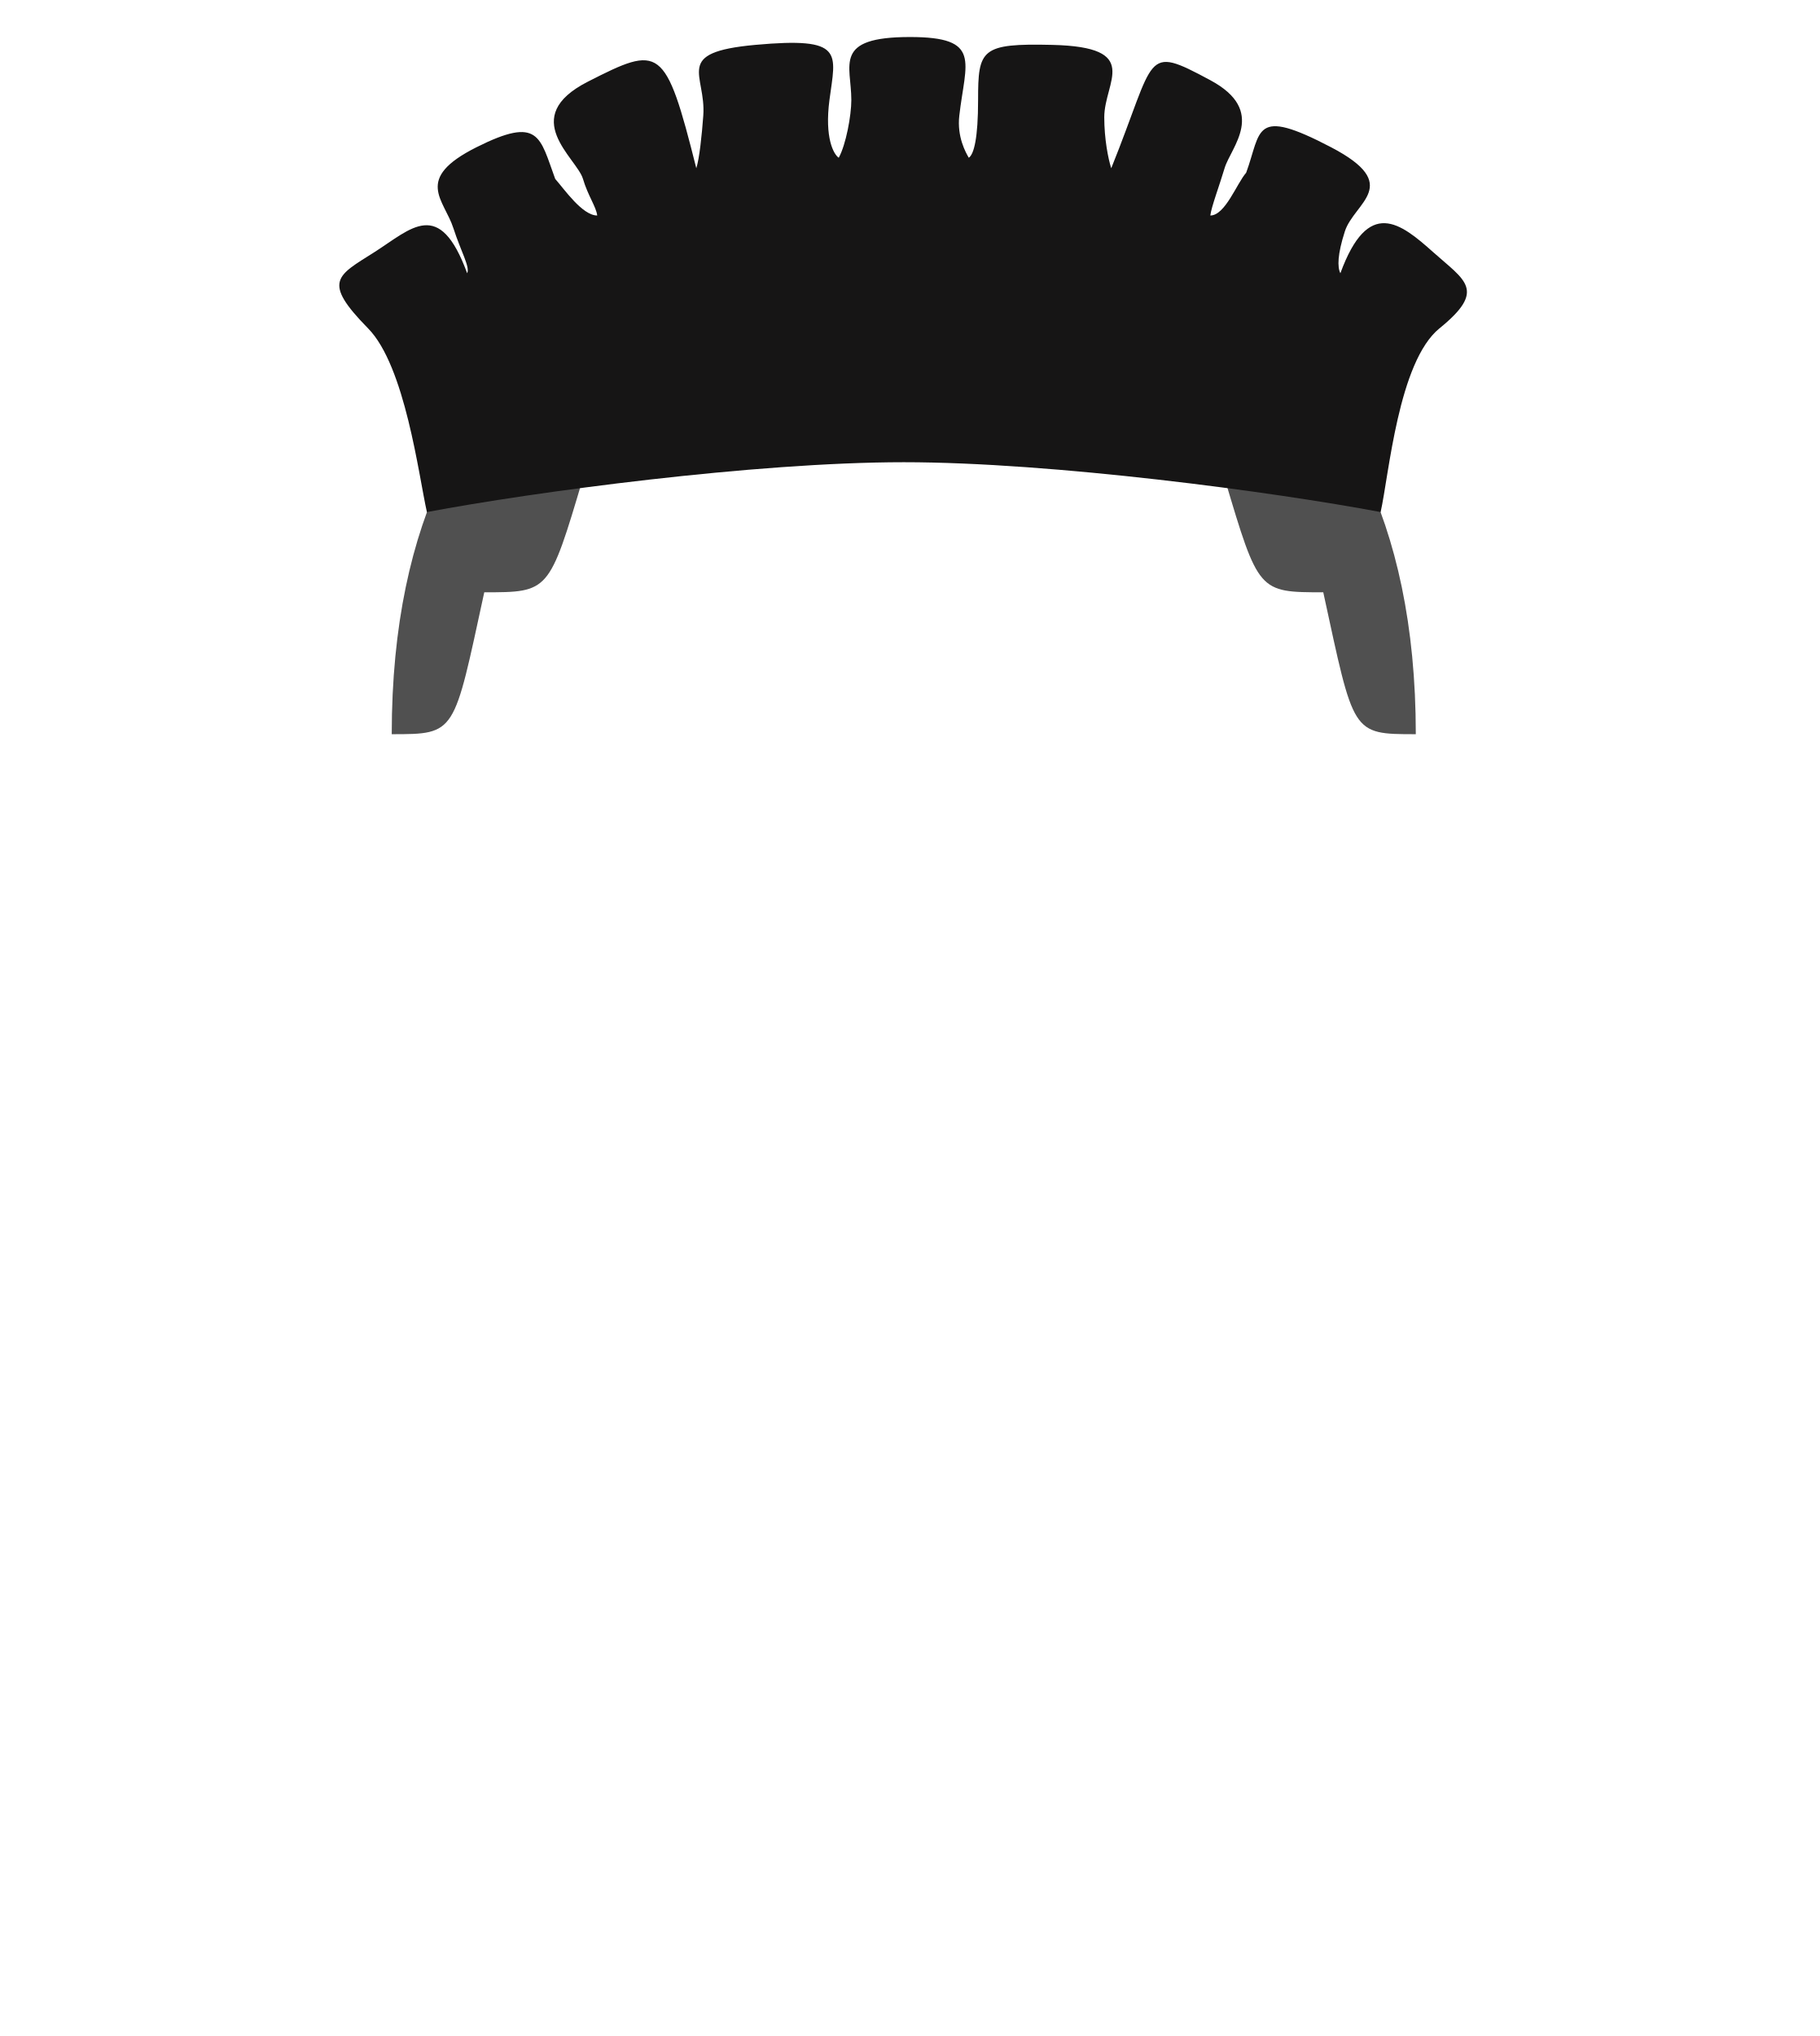
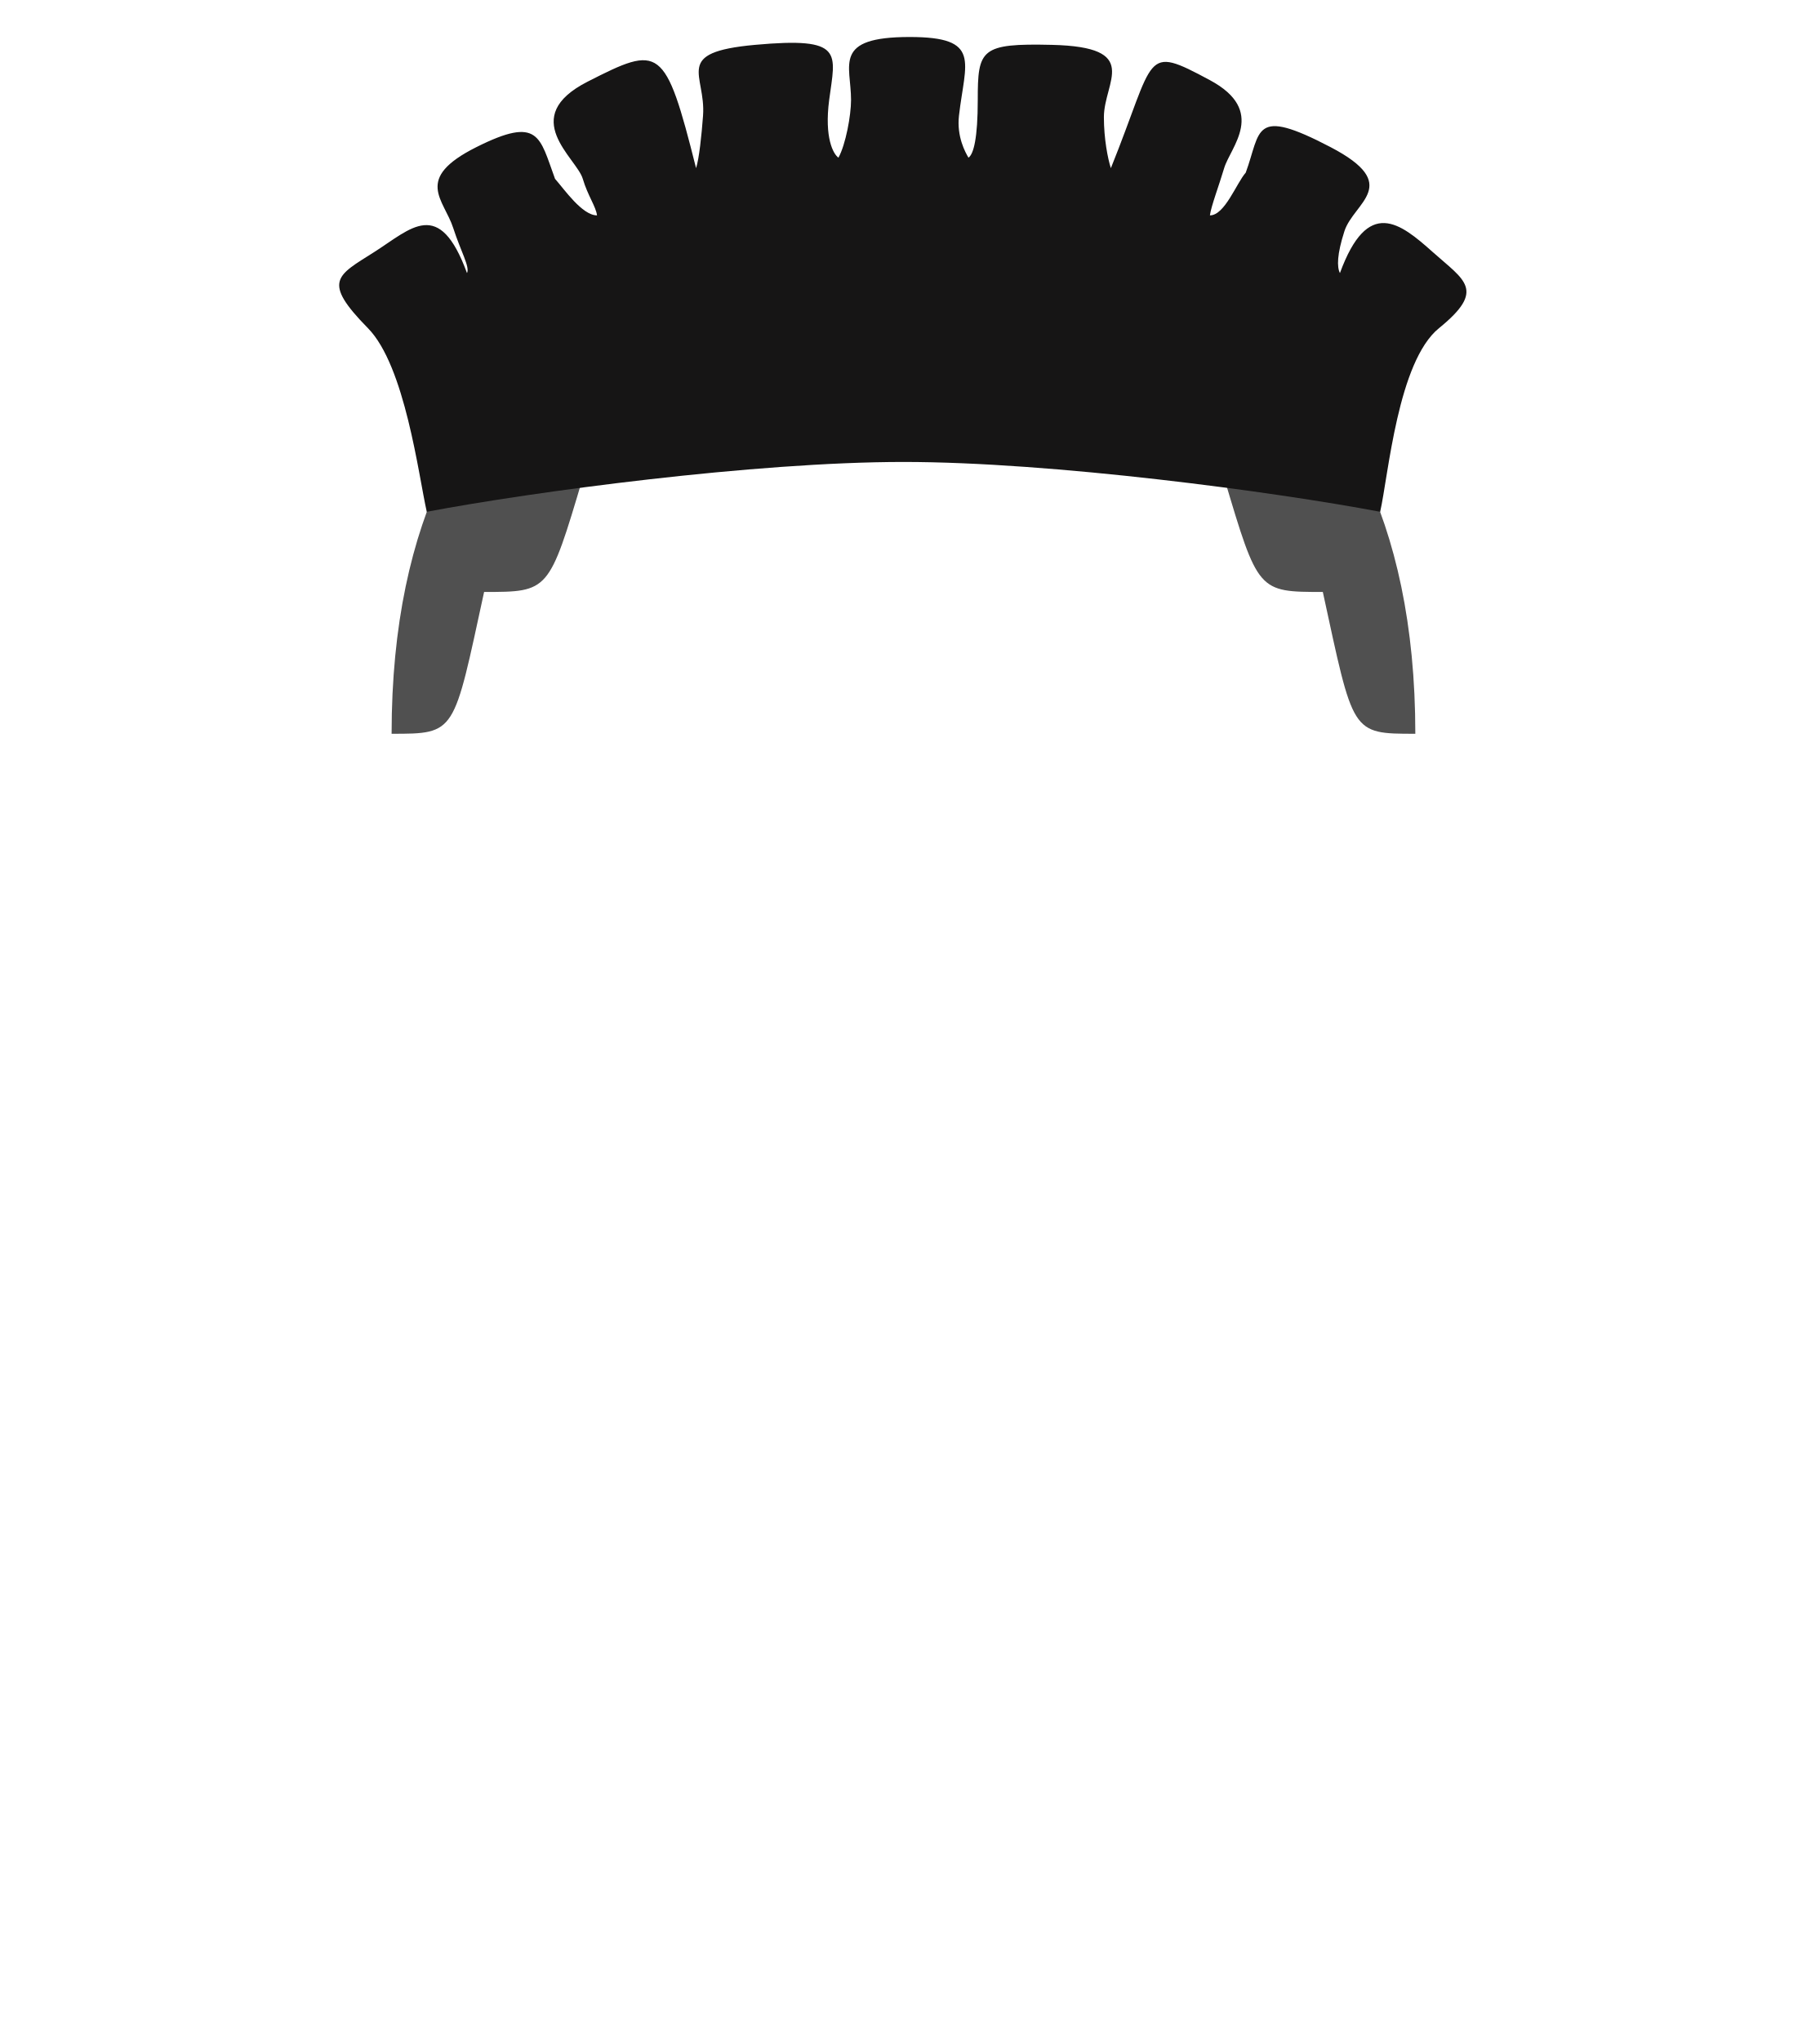
- <svg xmlns="http://www.w3.org/2000/svg" width="295" height="330" viewBox="0 0 295 330" fill="none">
+ <svg xmlns="http://www.w3.org/2000/svg" width="295" height="331" viewBox="0 0 295 331" fill="none">
  <path opacity="0.75" d="M63.5 119C63.5 48.2 115 37 146 37H147C178 37 229.5 48.2 229.5 119C219 119 219.5 119 214.5 96C204 96 204 96 198.5 77.5C186.667 76.167 159.8 73.5 147 73.5H146C133.2 73.5 106.333 76.167 94.5 77.5C89 96 89 96 78.5 96C73.5 119 74 119 63.5 119Z" fill="#161515" />
  <path d="M59.664 53.221C65.687 59.347 67.862 77.044 69.201 83C86.434 79.739 122.407 74.917 146.5 74.917C170.593 74.917 206.566 79.739 223.799 83C225.138 77.044 226.666 58.635 233.336 53.221C241 47 237.5 45.5 232.332 40.884C227.009 36.129 221.791 31.95 217.274 44.287C216.772 43.295 216.795 41.244 218 37.5C219.506 32.82 227.5 30 215.768 23.867C203.062 17.225 204.51 21.193 202 28C200.494 29.702 198.602 34.928 196.192 34.928C196.36 33.51 197.697 29.993 198.5 27.271C199.504 23.867 205.5 18 196.192 13C185.304 7.151 187.5 9 180.13 27.271C179.628 25.711 179 22.5 179 19C179 13.232 185.245 7.625 170.593 7.276C159 7 158.547 8 158.547 16.21C158.547 22.388 157.877 25.002 157.041 25.569C156.539 24.718 155.111 22.167 155.5 18.762C156.5 10 159.238 6 147.504 6C134.955 6 138 10.5 138 16.21C138 18.724 137.13 23.442 135.959 25.569C135.123 25.002 133.65 22.336 134.453 16.21C135.457 8.552 137.002 5.944 122.407 7.276C109 8.5 114.5 12 114 18.762C113.767 21.92 113.372 25.711 112.87 27.271C107.85 7.276 107 7.276 95.302 13.232C83.917 19.029 93.496 25.597 94.5 29C95.303 31.723 96.64 33.51 96.808 34.928C94.398 34.928 91.506 30.702 90 29C87.49 22.193 87.464 18.735 77.232 23.867C67 29 71.994 32.32 73.5 37C74.705 40.744 76.228 43.295 75.726 44.287C71.209 31.95 66.691 37.055 60.668 40.884C54.645 44.713 52.135 45.564 59.664 53.221Z" fill="#161515" />
</svg>
